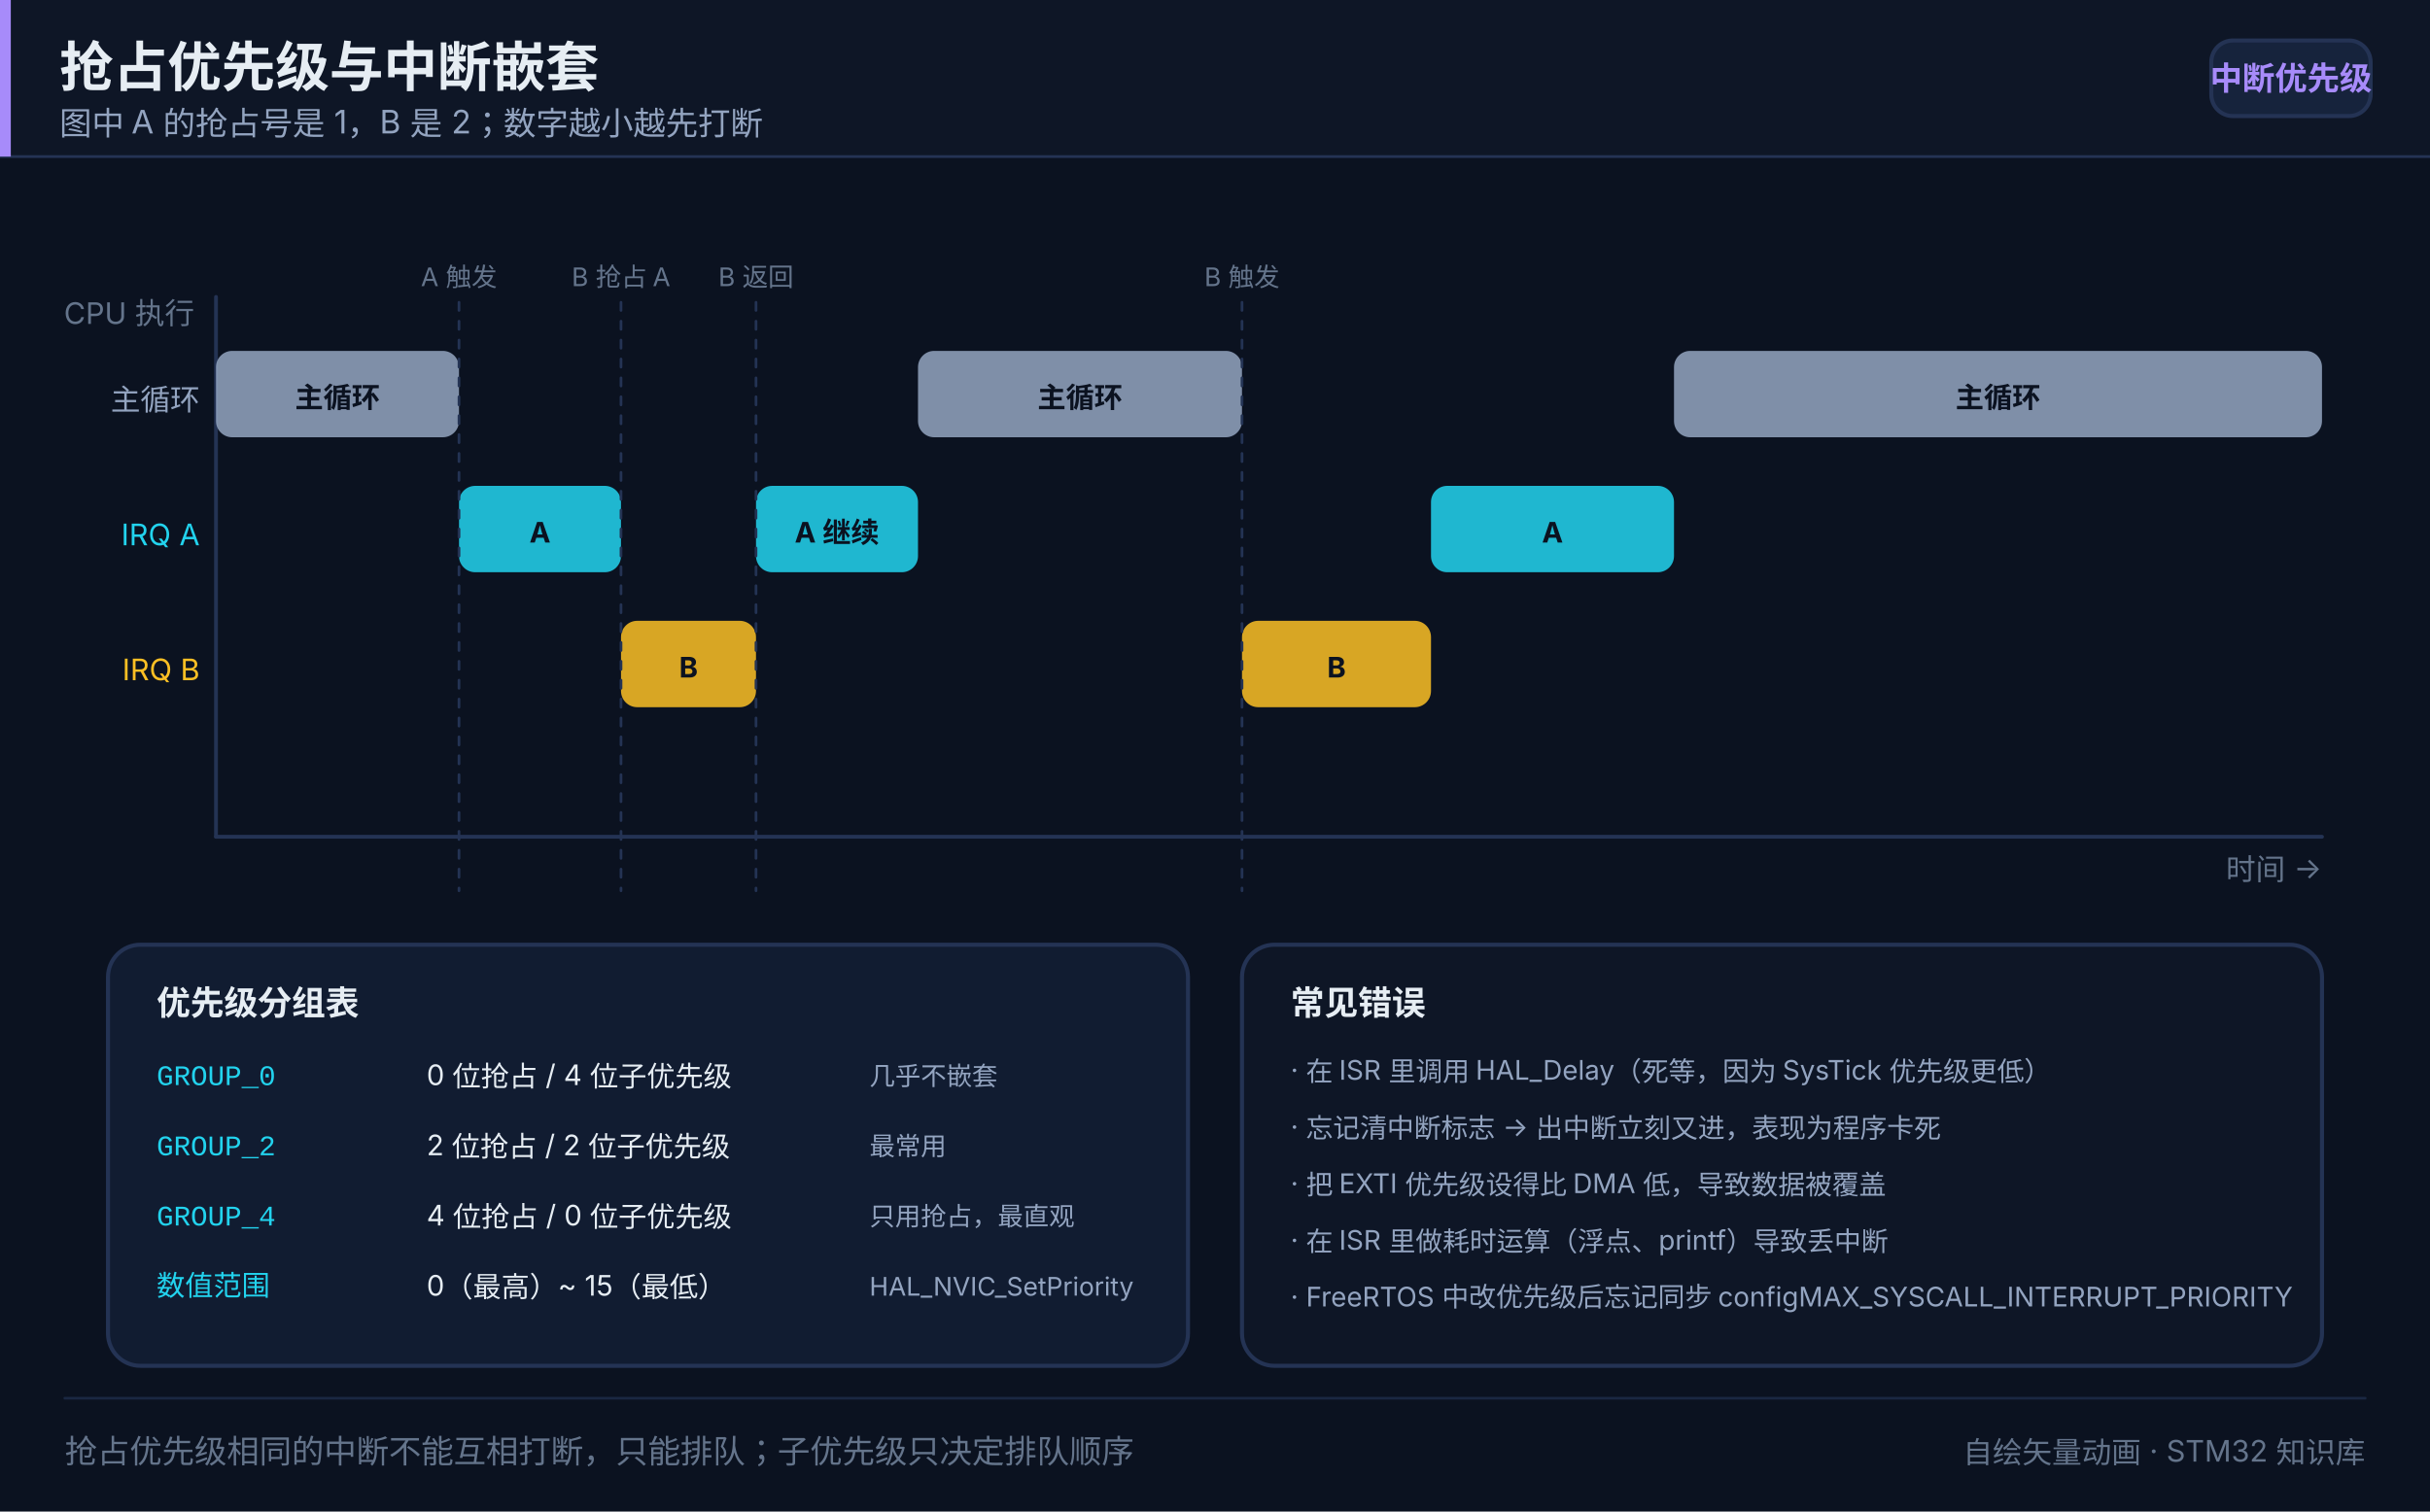
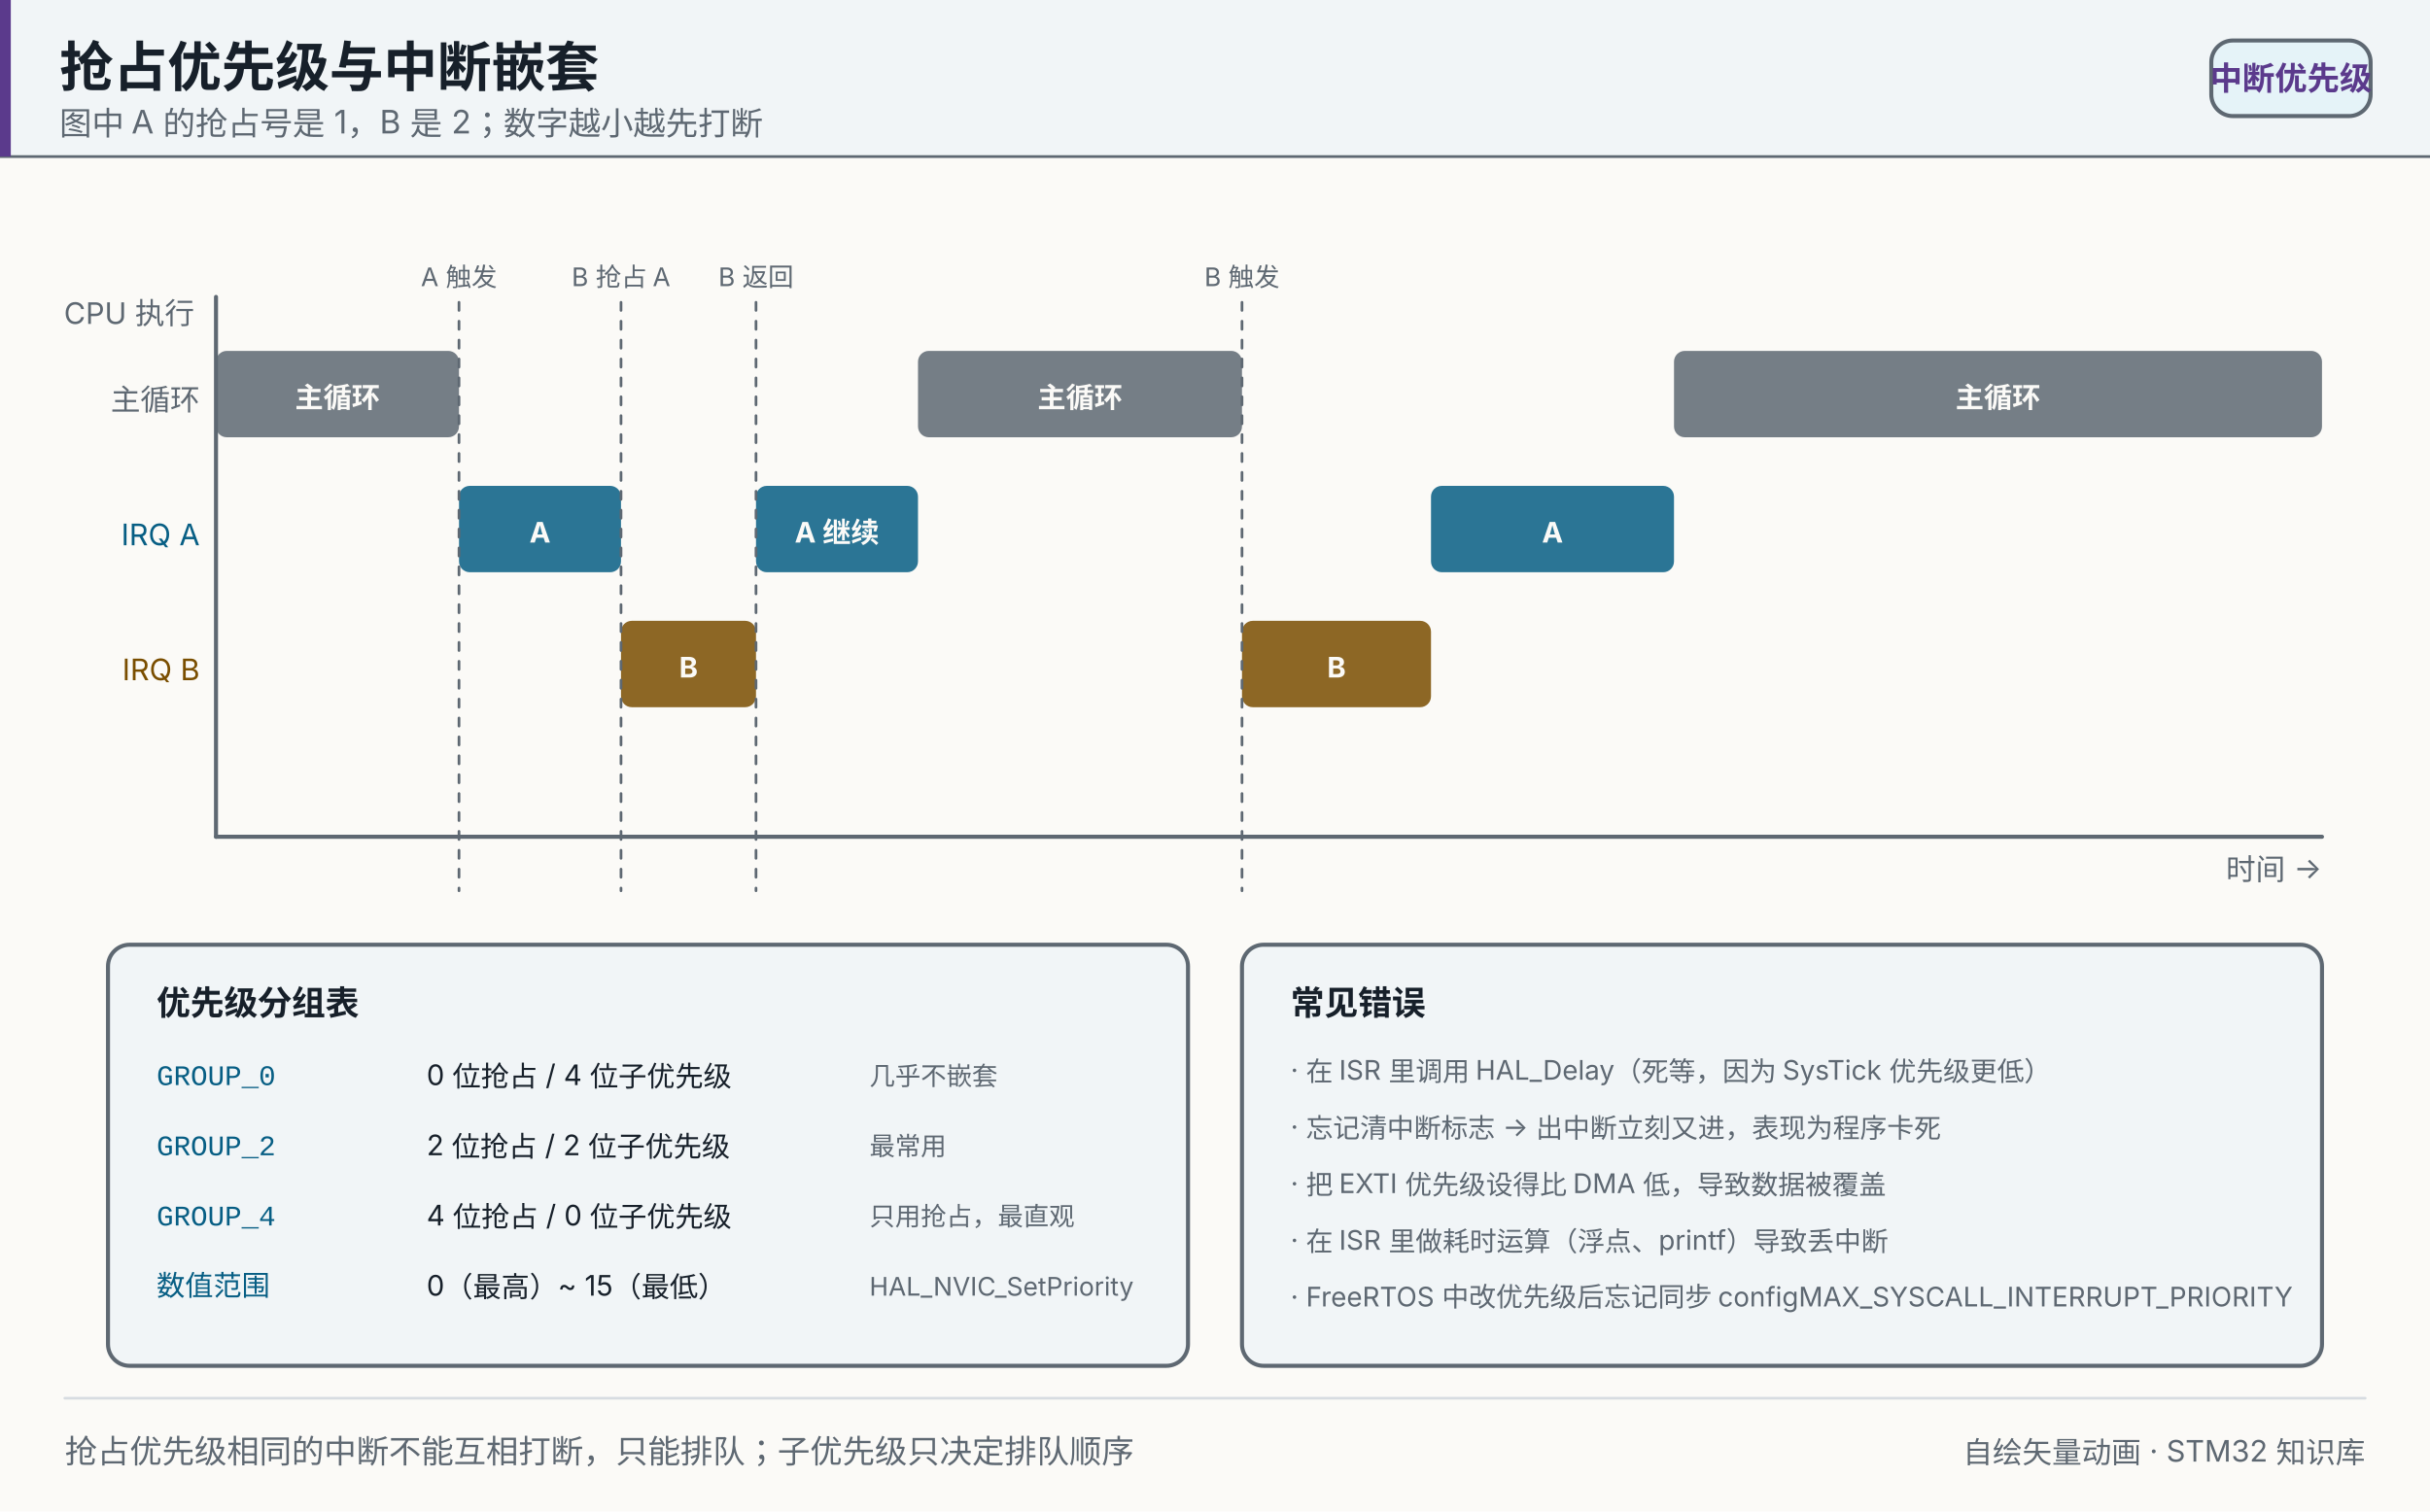
<svg xmlns="http://www.w3.org/2000/svg" width="900" height="560" viewBox="0 0 900 560" role="img" aria-label="抢占优先级与中断嵌套">
-   <rect x="0" y="0" width="900" height="560" fill="#0b1220" />
-   <rect x="0" y="0" width="900" height="58" fill="#0e1626" opacity="1" />
-   <line x1="0" y1="58" x2="900" y2="58" stroke="#243354" stroke-width="1" stroke-linecap="round" opacity="1" />
-   <rect x="0" y="0" width="4" height="58" fill="#a78bfa" opacity="1" />
-   <text x="22" y="32" font-size="20" fill="#e6edf3" text-anchor="start" opacity="1" font-family="'PingFang SC','Hiragino Sans GB','Microsoft YaHei',system-ui,-apple-system,'Segoe UI',sans-serif" font-weight="700">抢占优先级与中断嵌套</text>
-   <text x="22" y="50" font-size="12" fill="#93a4c0" text-anchor="start" opacity="1" font-family="'PingFang SC','Hiragino Sans GB','Microsoft YaHei',system-ui,-apple-system,'Segoe UI',sans-serif">图中 A 的抢占号是 1，B 是 2；数字越小越先打断</text>
-   <rect x="819" y="15" width="59" height="28" fill="#16233c" opacity="1" rx="8" stroke="#243354" stroke-width="1.5" />
-   <text x="848.5" y="33.32" font-size="12" fill="#a78bfa" text-anchor="middle" opacity="1" font-family="'PingFang SC','Hiragino Sans GB','Microsoft YaHei',system-ui,-apple-system,'Segoe UI',sans-serif" font-weight="600">中断优先级</text>
-   <line x1="80" y1="110" x2="80" y2="310" stroke="#243354" stroke-width="1.4" stroke-linecap="round" opacity="1" />
-   <line x1="80" y1="310" x2="860" y2="310" stroke="#243354" stroke-width="1.4" stroke-linecap="round" opacity="1" />
-   <text x="72" y="120" font-size="11" fill="#64748b" text-anchor="end" opacity="1" font-family="'PingFang SC','Hiragino Sans GB','Microsoft YaHei',system-ui,-apple-system,'Segoe UI',sans-serif">CPU 执行</text>
-   <text x="860" y="326" font-size="11" fill="#64748b" text-anchor="end" opacity="1" font-family="'PingFang SC','Hiragino Sans GB','Microsoft YaHei',system-ui,-apple-system,'Segoe UI',sans-serif">时间 →</text>
-   <text x="74" y="152" font-size="11" fill="#93a4c0" text-anchor="end" opacity="1" font-family="'PingFang SC','Hiragino Sans GB','Microsoft YaHei',system-ui,-apple-system,'Segoe UI',sans-serif">主循环</text>
-   <text x="74" y="202" font-size="11" fill="#22d3ee" text-anchor="end" opacity="1" font-family="'PingFang SC','Hiragino Sans GB','Microsoft YaHei',system-ui,-apple-system,'Segoe UI',sans-serif">IRQ A</text>
-   <text x="74" y="252" font-size="11" fill="#fbbf24" text-anchor="end" opacity="1" font-family="'PingFang SC','Hiragino Sans GB','Microsoft YaHei',system-ui,-apple-system,'Segoe UI',sans-serif">IRQ B</text>
-   <rect x="80" y="130" width="90" height="32" fill="#93a4c0" opacity="0.85" rx="6" />
-   <text x="125" y="151" font-size="10.5" fill="#0b1220" text-anchor="middle" opacity="1" font-family="'PingFang SC','Hiragino Sans GB','Microsoft YaHei',system-ui,-apple-system,'Segoe UI',sans-serif" font-weight="700">主循环</text>
-   <rect x="170" y="180" width="60" height="32" fill="#22d3ee" opacity="0.85" rx="6" />
-   <text x="200" y="201" font-size="10.5" fill="#0b1220" text-anchor="middle" opacity="1" font-family="'PingFang SC','Hiragino Sans GB','Microsoft YaHei',system-ui,-apple-system,'Segoe UI',sans-serif" font-weight="700">A</text>
-   <rect x="230" y="230" width="50" height="32" fill="#fbbf24" opacity="0.85" rx="6" />
-   <text x="255" y="251" font-size="10.5" fill="#0b1220" text-anchor="middle" opacity="1" font-family="'PingFang SC','Hiragino Sans GB','Microsoft YaHei',system-ui,-apple-system,'Segoe UI',sans-serif" font-weight="700">B</text>
-   <rect x="280" y="180" width="60" height="32" fill="#22d3ee" opacity="0.85" rx="6" />
-   <text x="310" y="201" font-size="10.5" fill="#0b1220" text-anchor="middle" opacity="1" font-family="'PingFang SC','Hiragino Sans GB','Microsoft YaHei',system-ui,-apple-system,'Segoe UI',sans-serif" font-weight="700">A 继续</text>
-   <rect x="340" y="130" width="120" height="32" fill="#93a4c0" opacity="0.85" rx="6" />
-   <text x="400" y="151" font-size="10.5" fill="#0b1220" text-anchor="middle" opacity="1" font-family="'PingFang SC','Hiragino Sans GB','Microsoft YaHei',system-ui,-apple-system,'Segoe UI',sans-serif" font-weight="700">主循环</text>
-   <rect x="460" y="230" width="70" height="32" fill="#fbbf24" opacity="0.85" rx="6" />
-   <text x="495" y="251" font-size="10.5" fill="#0b1220" text-anchor="middle" opacity="1" font-family="'PingFang SC','Hiragino Sans GB','Microsoft YaHei',system-ui,-apple-system,'Segoe UI',sans-serif" font-weight="700">B</text>
-   <rect x="530" y="180" width="90" height="32" fill="#22d3ee" opacity="0.85" rx="6" />
-   <text x="575" y="201" font-size="10.5" fill="#0b1220" text-anchor="middle" opacity="1" font-family="'PingFang SC','Hiragino Sans GB','Microsoft YaHei',system-ui,-apple-system,'Segoe UI',sans-serif" font-weight="700">A</text>
-   <rect x="620" y="130" width="240" height="32" fill="#93a4c0" opacity="0.85" rx="6" />
-   <text x="740" y="151" font-size="10.5" fill="#0b1220" text-anchor="middle" opacity="1" font-family="'PingFang SC','Hiragino Sans GB','Microsoft YaHei',system-ui,-apple-system,'Segoe UI',sans-serif" font-weight="700">主循环</text>
-   <line x1="170" y1="112" x2="170" y2="330" stroke="#243354" stroke-width="1" stroke-linecap="round" opacity="1" stroke-dasharray="3 4" />
-   <text x="170" y="106" font-size="9.5" fill="#64748b" text-anchor="middle" opacity="1" font-family="'PingFang SC','Hiragino Sans GB','Microsoft YaHei',system-ui,-apple-system,'Segoe UI',sans-serif">A 触发</text>
-   <line x1="230" y1="112" x2="230" y2="330" stroke="#243354" stroke-width="1" stroke-linecap="round" opacity="1" stroke-dasharray="3 4" />
-   <text x="230" y="106" font-size="9.5" fill="#64748b" text-anchor="middle" opacity="1" font-family="'PingFang SC','Hiragino Sans GB','Microsoft YaHei',system-ui,-apple-system,'Segoe UI',sans-serif">B 抢占 A</text>
-   <line x1="280" y1="112" x2="280" y2="330" stroke="#243354" stroke-width="1" stroke-linecap="round" opacity="1" stroke-dasharray="3 4" />
-   <text x="280" y="106" font-size="9.5" fill="#64748b" text-anchor="middle" opacity="1" font-family="'PingFang SC','Hiragino Sans GB','Microsoft YaHei',system-ui,-apple-system,'Segoe UI',sans-serif">B 返回</text>
-   <line x1="460" y1="112" x2="460" y2="330" stroke="#243354" stroke-width="1" stroke-linecap="round" opacity="1" stroke-dasharray="3 4" />
-   <text x="460" y="106" font-size="9.5" fill="#64748b" text-anchor="middle" opacity="1" font-family="'PingFang SC','Hiragino Sans GB','Microsoft YaHei',system-ui,-apple-system,'Segoe UI',sans-serif">B 触发</text>
-   <rect x="40" y="350" width="400" height="156" fill="#111c31" opacity="1" rx="12" stroke="#243354" stroke-width="1.5" />
-   <text x="58" y="376" font-size="12.5" fill="#e6edf3" text-anchor="start" opacity="1" font-family="'PingFang SC','Hiragino Sans GB','Microsoft YaHei',system-ui,-apple-system,'Segoe UI',sans-serif" font-weight="700">优先级分组表</text>
-   <text x="58" y="402" font-size="10.5" fill="#22d3ee" text-anchor="start" opacity="1" font-family="ui-monospace,SFMono-Regular,'JetBrains Mono',Consolas,'Courier New',monospace">GROUP_0</text>
-   <text x="158" y="402" font-size="10.5" fill="#e6edf3" text-anchor="start" opacity="1" font-family="'PingFang SC','Hiragino Sans GB','Microsoft YaHei',system-ui,-apple-system,'Segoe UI',sans-serif">0 位抢占 / 4 位子优先级</text>
-   <text x="322" y="402" font-size="9.5" fill="#93a4c0" text-anchor="start" opacity="1" font-family="'PingFang SC','Hiragino Sans GB','Microsoft YaHei',system-ui,-apple-system,'Segoe UI',sans-serif">几乎不嵌套</text>
-   <text x="58" y="428" font-size="10.5" fill="#22d3ee" text-anchor="start" opacity="1" font-family="ui-monospace,SFMono-Regular,'JetBrains Mono',Consolas,'Courier New',monospace">GROUP_2</text>
-   <text x="158" y="428" font-size="10.5" fill="#e6edf3" text-anchor="start" opacity="1" font-family="'PingFang SC','Hiragino Sans GB','Microsoft YaHei',system-ui,-apple-system,'Segoe UI',sans-serif">2 位抢占 / 2 位子优先级</text>
-   <text x="322" y="428" font-size="9.5" fill="#93a4c0" text-anchor="start" opacity="1" font-family="'PingFang SC','Hiragino Sans GB','Microsoft YaHei',system-ui,-apple-system,'Segoe UI',sans-serif">最常用</text>
-   <text x="58" y="454" font-size="10.5" fill="#22d3ee" text-anchor="start" opacity="1" font-family="ui-monospace,SFMono-Regular,'JetBrains Mono',Consolas,'Courier New',monospace">GROUP_4</text>
-   <text x="158" y="454" font-size="10.5" fill="#e6edf3" text-anchor="start" opacity="1" font-family="'PingFang SC','Hiragino Sans GB','Microsoft YaHei',system-ui,-apple-system,'Segoe UI',sans-serif">4 位抢占 / 0 位子优先级</text>
-   <text x="322" y="454" font-size="9.5" fill="#93a4c0" text-anchor="start" opacity="1" font-family="'PingFang SC','Hiragino Sans GB','Microsoft YaHei',system-ui,-apple-system,'Segoe UI',sans-serif">只用抢占，最直观</text>
-   <text x="58" y="480" font-size="10.5" fill="#22d3ee" text-anchor="start" opacity="1" font-family="ui-monospace,SFMono-Regular,'JetBrains Mono',Consolas,'Courier New',monospace">数值范围</text>
-   <text x="158" y="480" font-size="10.5" fill="#e6edf3" text-anchor="start" opacity="1" font-family="'PingFang SC','Hiragino Sans GB','Microsoft YaHei',system-ui,-apple-system,'Segoe UI',sans-serif">0（最高）~ 15（最低）</text>
-   <text x="322" y="480" font-size="9.5" fill="#93a4c0" text-anchor="start" opacity="1" font-family="'PingFang SC','Hiragino Sans GB','Microsoft YaHei',system-ui,-apple-system,'Segoe UI',sans-serif">HAL_NVIC_SetPriority</text>
-   <rect x="460" y="350" width="400" height="156" fill="#0e1626" opacity="1" rx="12" stroke="#243354" stroke-width="1.5" />
-   <text x="478" y="376" font-size="12.5" fill="#e6edf3" text-anchor="start" opacity="1" font-family="'PingFang SC','Hiragino Sans GB','Microsoft YaHei',system-ui,-apple-system,'Segoe UI',sans-serif" font-weight="700">常见错误</text>
-   <text x="478" y="400" font-size="10" fill="#93a4c0" text-anchor="start" opacity="1" font-family="'PingFang SC','Hiragino Sans GB','Microsoft YaHei',system-ui,-apple-system,'Segoe UI',sans-serif">· 在 ISR 里调用 HAL_Delay（死等，因为 SysTick 优先级更低）</text>
-   <text x="478" y="421" font-size="10" fill="#93a4c0" text-anchor="start" opacity="1" font-family="'PingFang SC','Hiragino Sans GB','Microsoft YaHei',system-ui,-apple-system,'Segoe UI',sans-serif">· 忘记清中断标志 → 出中断立刻又进，表现为程序卡死</text>
-   <text x="478" y="442" font-size="10" fill="#93a4c0" text-anchor="start" opacity="1" font-family="'PingFang SC','Hiragino Sans GB','Microsoft YaHei',system-ui,-apple-system,'Segoe UI',sans-serif">· 把 EXTI 优先级设得比 DMA 低，导致数据被覆盖</text>
-   <text x="478" y="463" font-size="10" fill="#93a4c0" text-anchor="start" opacity="1" font-family="'PingFang SC','Hiragino Sans GB','Microsoft YaHei',system-ui,-apple-system,'Segoe UI',sans-serif">· 在 ISR 里做耗时运算（浮点、printf）导致丢中断</text>
-   <text x="478" y="484" font-size="10" fill="#93a4c0" text-anchor="start" opacity="1" font-family="'PingFang SC','Hiragino Sans GB','Microsoft YaHei',system-ui,-apple-system,'Segoe UI',sans-serif">· FreeRTOS 中改优先级后忘记同步 configMAX_SYSCALL_INTERRUPT_PRIORITY</text>
-   <line x1="24" y1="518" x2="876" y2="518" stroke="#1a2742" stroke-width="1" stroke-linecap="round" opacity="1" />
-   <text x="24" y="542" font-size="12" fill="#64748b" text-anchor="start" opacity="1" font-family="'PingFang SC','Hiragino Sans GB','Microsoft YaHei',system-ui,-apple-system,'Segoe UI',sans-serif">抢占优先级相同的中断不能互相打断，只能排队；子优先级只决定排队顺序</text>
-   <text x="876" y="542" font-size="11" fill="#64748b" text-anchor="end" opacity="1" font-family="'PingFang SC','Hiragino Sans GB','Microsoft YaHei',system-ui,-apple-system,'Segoe UI',sans-serif">自绘矢量动画 · STM32 知识库</text>
+   <rect x="0" y="0" width="900" height="560" fill="#fbfaf7" />
+   <rect x="0" y="0" width="900" height="58" fill="#f1f5f7" opacity="1" />
+   <line x1="0" y1="58" x2="900" y2="58" stroke="#5e6872" stroke-width="1" stroke-linecap="round" opacity="1" />
+   <rect x="0" y="0" width="4" height="58" fill="#5b3a8c" opacity="1" />
+   <text x="22" y="32" font-size="20" fill="#17202a" text-anchor="start" opacity="1" font-family="'PingFang SC','Hiragino Sans GB','Microsoft YaHei',system-ui,-apple-system,'Segoe UI',sans-serif" font-weight="700">抢占优先级与中断嵌套</text>
+   <text x="22" y="50" font-size="12" fill="#5e6872" text-anchor="start" opacity="1" font-family="'PingFang SC','Hiragino Sans GB','Microsoft YaHei',system-ui,-apple-system,'Segoe UI',sans-serif">图中 A 的抢占号是 1，B 是 2；数字越小越先打断</text>
+   <rect x="819" y="15" width="59" height="28" fill="#e5f3f8" opacity="1" rx="8" stroke="#5e6872" stroke-width="1.5" />
+   <text x="848.5" y="33.32" font-size="12" fill="#5b3a8c" text-anchor="middle" opacity="1" font-family="'PingFang SC','Hiragino Sans GB','Microsoft YaHei',system-ui,-apple-system,'Segoe UI',sans-serif" font-weight="600">中断优先级</text>
+   <line x1="80" y1="110" x2="80" y2="310" stroke="#5e6872" stroke-width="1.5" stroke-linecap="round" opacity="1" />
+   <line x1="80" y1="310" x2="860" y2="310" stroke="#5e6872" stroke-width="1.5" stroke-linecap="round" opacity="1" />
+   <text x="72" y="120" font-size="11" fill="#5e6872" text-anchor="end" opacity="1" font-family="'PingFang SC','Hiragino Sans GB','Microsoft YaHei',system-ui,-apple-system,'Segoe UI',sans-serif">CPU 执行</text>
+   <text x="860" y="326" font-size="11" fill="#5e6872" text-anchor="end" opacity="1" font-family="'PingFang SC','Hiragino Sans GB','Microsoft YaHei',system-ui,-apple-system,'Segoe UI',sans-serif">时间 →</text>
+   <text x="74" y="152" font-size="11" fill="#5e6872" text-anchor="end" opacity="1" font-family="'PingFang SC','Hiragino Sans GB','Microsoft YaHei',system-ui,-apple-system,'Segoe UI',sans-serif">主循环</text>
+   <text x="74" y="202" font-size="11" fill="#075e84" text-anchor="end" opacity="1" font-family="'PingFang SC','Hiragino Sans GB','Microsoft YaHei',system-ui,-apple-system,'Segoe UI',sans-serif">IRQ A</text>
+   <text x="74" y="252" font-size="11" fill="#7a4e00" text-anchor="end" opacity="1" font-family="'PingFang SC','Hiragino Sans GB','Microsoft YaHei',system-ui,-apple-system,'Segoe UI',sans-serif">IRQ B</text>
+   <rect x="80" y="130" width="90" height="32" fill="#5e6872" opacity="0.85" rx="4" />
+   <text x="125" y="151" font-size="10.5" fill="#fbfaf7" text-anchor="middle" opacity="1" font-family="'PingFang SC','Hiragino Sans GB','Microsoft YaHei',system-ui,-apple-system,'Segoe UI',sans-serif" font-weight="700">主循环</text>
+   <rect x="170" y="180" width="60" height="32" fill="#075e84" opacity="0.85" rx="4" />
+   <text x="200" y="201" font-size="10.5" fill="#fbfaf7" text-anchor="middle" opacity="1" font-family="'PingFang SC','Hiragino Sans GB','Microsoft YaHei',system-ui,-apple-system,'Segoe UI',sans-serif" font-weight="700">A</text>
+   <rect x="230" y="230" width="50" height="32" fill="#7a4e00" opacity="0.85" rx="4" />
+   <text x="255" y="251" font-size="10.5" fill="#fbfaf7" text-anchor="middle" opacity="1" font-family="'PingFang SC','Hiragino Sans GB','Microsoft YaHei',system-ui,-apple-system,'Segoe UI',sans-serif" font-weight="700">B</text>
+   <rect x="280" y="180" width="60" height="32" fill="#075e84" opacity="0.85" rx="4" />
+   <text x="310" y="201" font-size="10.5" fill="#fbfaf7" text-anchor="middle" opacity="1" font-family="'PingFang SC','Hiragino Sans GB','Microsoft YaHei',system-ui,-apple-system,'Segoe UI',sans-serif" font-weight="700">A 继续</text>
+   <rect x="340" y="130" width="120" height="32" fill="#5e6872" opacity="0.85" rx="4" />
+   <text x="400" y="151" font-size="10.5" fill="#fbfaf7" text-anchor="middle" opacity="1" font-family="'PingFang SC','Hiragino Sans GB','Microsoft YaHei',system-ui,-apple-system,'Segoe UI',sans-serif" font-weight="700">主循环</text>
+   <rect x="460" y="230" width="70" height="32" fill="#7a4e00" opacity="0.85" rx="4" />
+   <text x="495" y="251" font-size="10.5" fill="#fbfaf7" text-anchor="middle" opacity="1" font-family="'PingFang SC','Hiragino Sans GB','Microsoft YaHei',system-ui,-apple-system,'Segoe UI',sans-serif" font-weight="700">B</text>
+   <rect x="530" y="180" width="90" height="32" fill="#075e84" opacity="0.85" rx="4" />
+   <text x="575" y="201" font-size="10.5" fill="#fbfaf7" text-anchor="middle" opacity="1" font-family="'PingFang SC','Hiragino Sans GB','Microsoft YaHei',system-ui,-apple-system,'Segoe UI',sans-serif" font-weight="700">A</text>
+   <rect x="620" y="130" width="240" height="32" fill="#5e6872" opacity="0.85" rx="4" />
+   <text x="740" y="151" font-size="10.5" fill="#fbfaf7" text-anchor="middle" opacity="1" font-family="'PingFang SC','Hiragino Sans GB','Microsoft YaHei',system-ui,-apple-system,'Segoe UI',sans-serif" font-weight="700">主循环</text>
+   <line x1="170" y1="112" x2="170" y2="330" stroke="#5e6872" stroke-width="1" stroke-linecap="round" opacity="1" stroke-dasharray="3 4" />
+   <text x="170" y="106" font-size="9.5" fill="#5e6872" text-anchor="middle" opacity="1" font-family="'PingFang SC','Hiragino Sans GB','Microsoft YaHei',system-ui,-apple-system,'Segoe UI',sans-serif">A 触发</text>
+   <line x1="230" y1="112" x2="230" y2="330" stroke="#5e6872" stroke-width="1" stroke-linecap="round" opacity="1" stroke-dasharray="3 4" />
+   <text x="230" y="106" font-size="9.5" fill="#5e6872" text-anchor="middle" opacity="1" font-family="'PingFang SC','Hiragino Sans GB','Microsoft YaHei',system-ui,-apple-system,'Segoe UI',sans-serif">B 抢占 A</text>
+   <line x1="280" y1="112" x2="280" y2="330" stroke="#5e6872" stroke-width="1" stroke-linecap="round" opacity="1" stroke-dasharray="3 4" />
+   <text x="280" y="106" font-size="9.5" fill="#5e6872" text-anchor="middle" opacity="1" font-family="'PingFang SC','Hiragino Sans GB','Microsoft YaHei',system-ui,-apple-system,'Segoe UI',sans-serif">B 返回</text>
+   <line x1="460" y1="112" x2="460" y2="330" stroke="#5e6872" stroke-width="1" stroke-linecap="round" opacity="1" stroke-dasharray="3 4" />
+   <text x="460" y="106" font-size="9.5" fill="#5e6872" text-anchor="middle" opacity="1" font-family="'PingFang SC','Hiragino Sans GB','Microsoft YaHei',system-ui,-apple-system,'Segoe UI',sans-serif">B 触发</text>
+   <rect x="40" y="350" width="400" height="156" fill="#f1f5f7" opacity="1" rx="8" stroke="#5e6872" stroke-width="1.5" />
+   <text x="58" y="376" font-size="12.5" fill="#17202a" text-anchor="start" opacity="1" font-family="'PingFang SC','Hiragino Sans GB','Microsoft YaHei',system-ui,-apple-system,'Segoe UI',sans-serif" font-weight="700">优先级分组表</text>
+   <text x="58" y="402" font-size="10.5" fill="#075e84" text-anchor="start" opacity="1" font-family="ui-monospace,SFMono-Regular,'JetBrains Mono',Consolas,'Courier New',monospace">GROUP_0</text>
+   <text x="158" y="402" font-size="10.5" fill="#17202a" text-anchor="start" opacity="1" font-family="'PingFang SC','Hiragino Sans GB','Microsoft YaHei',system-ui,-apple-system,'Segoe UI',sans-serif">0 位抢占 / 4 位子优先级</text>
+   <text x="322" y="402" font-size="9.5" fill="#5e6872" text-anchor="start" opacity="1" font-family="'PingFang SC','Hiragino Sans GB','Microsoft YaHei',system-ui,-apple-system,'Segoe UI',sans-serif">几乎不嵌套</text>
+   <text x="58" y="428" font-size="10.5" fill="#075e84" text-anchor="start" opacity="1" font-family="ui-monospace,SFMono-Regular,'JetBrains Mono',Consolas,'Courier New',monospace">GROUP_2</text>
+   <text x="158" y="428" font-size="10.5" fill="#17202a" text-anchor="start" opacity="1" font-family="'PingFang SC','Hiragino Sans GB','Microsoft YaHei',system-ui,-apple-system,'Segoe UI',sans-serif">2 位抢占 / 2 位子优先级</text>
+   <text x="322" y="428" font-size="9.5" fill="#5e6872" text-anchor="start" opacity="1" font-family="'PingFang SC','Hiragino Sans GB','Microsoft YaHei',system-ui,-apple-system,'Segoe UI',sans-serif">最常用</text>
+   <text x="58" y="454" font-size="10.5" fill="#075e84" text-anchor="start" opacity="1" font-family="ui-monospace,SFMono-Regular,'JetBrains Mono',Consolas,'Courier New',monospace">GROUP_4</text>
+   <text x="158" y="454" font-size="10.5" fill="#17202a" text-anchor="start" opacity="1" font-family="'PingFang SC','Hiragino Sans GB','Microsoft YaHei',system-ui,-apple-system,'Segoe UI',sans-serif">4 位抢占 / 0 位子优先级</text>
+   <text x="322" y="454" font-size="9.5" fill="#5e6872" text-anchor="start" opacity="1" font-family="'PingFang SC','Hiragino Sans GB','Microsoft YaHei',system-ui,-apple-system,'Segoe UI',sans-serif">只用抢占，最直观</text>
+   <text x="58" y="480" font-size="10.5" fill="#075e84" text-anchor="start" opacity="1" font-family="ui-monospace,SFMono-Regular,'JetBrains Mono',Consolas,'Courier New',monospace">数值范围</text>
+   <text x="158" y="480" font-size="10.5" fill="#17202a" text-anchor="start" opacity="1" font-family="'PingFang SC','Hiragino Sans GB','Microsoft YaHei',system-ui,-apple-system,'Segoe UI',sans-serif">0（最高）~ 15（最低）</text>
+   <text x="322" y="480" font-size="9.5" fill="#5e6872" text-anchor="start" opacity="1" font-family="'PingFang SC','Hiragino Sans GB','Microsoft YaHei',system-ui,-apple-system,'Segoe UI',sans-serif">HAL_NVIC_SetPriority</text>
+   <rect x="460" y="350" width="400" height="156" fill="#f1f5f7" opacity="1" rx="8" stroke="#5e6872" stroke-width="1.5" />
+   <text x="478" y="376" font-size="12.5" fill="#17202a" text-anchor="start" opacity="1" font-family="'PingFang SC','Hiragino Sans GB','Microsoft YaHei',system-ui,-apple-system,'Segoe UI',sans-serif" font-weight="700">常见错误</text>
+   <text x="478" y="400" font-size="10" fill="#5e6872" text-anchor="start" opacity="1" font-family="'PingFang SC','Hiragino Sans GB','Microsoft YaHei',system-ui,-apple-system,'Segoe UI',sans-serif">· 在 ISR 里调用 HAL_Delay（死等，因为 SysTick 优先级更低）</text>
+   <text x="478" y="421" font-size="10" fill="#5e6872" text-anchor="start" opacity="1" font-family="'PingFang SC','Hiragino Sans GB','Microsoft YaHei',system-ui,-apple-system,'Segoe UI',sans-serif">· 忘记清中断标志 → 出中断立刻又进，表现为程序卡死</text>
+   <text x="478" y="442" font-size="10" fill="#5e6872" text-anchor="start" opacity="1" font-family="'PingFang SC','Hiragino Sans GB','Microsoft YaHei',system-ui,-apple-system,'Segoe UI',sans-serif">· 把 EXTI 优先级设得比 DMA 低，导致数据被覆盖</text>
+   <text x="478" y="463" font-size="10" fill="#5e6872" text-anchor="start" opacity="1" font-family="'PingFang SC','Hiragino Sans GB','Microsoft YaHei',system-ui,-apple-system,'Segoe UI',sans-serif">· 在 ISR 里做耗时运算（浮点、printf）导致丢中断</text>
+   <text x="478" y="484" font-size="10" fill="#5e6872" text-anchor="start" opacity="1" font-family="'PingFang SC','Hiragino Sans GB','Microsoft YaHei',system-ui,-apple-system,'Segoe UI',sans-serif">· FreeRTOS 中改优先级后忘记同步 configMAX_SYSCALL_INTERRUPT_PRIORITY</text>
+   <line x1="24" y1="518" x2="876" y2="518" stroke="#d7dce1" stroke-width="1" stroke-linecap="round" opacity="1" />
+   <text x="24" y="542" font-size="12" fill="#5e6872" text-anchor="start" opacity="1" font-family="'PingFang SC','Hiragino Sans GB','Microsoft YaHei',system-ui,-apple-system,'Segoe UI',sans-serif">抢占优先级相同的中断不能互相打断，只能排队；子优先级只决定排队顺序</text>
+   <text x="876" y="542" font-size="11" fill="#5e6872" text-anchor="end" opacity="1" font-family="'PingFang SC','Hiragino Sans GB','Microsoft YaHei',system-ui,-apple-system,'Segoe UI',sans-serif">自绘矢量动画 · STM32 知识库</text>
</svg>
